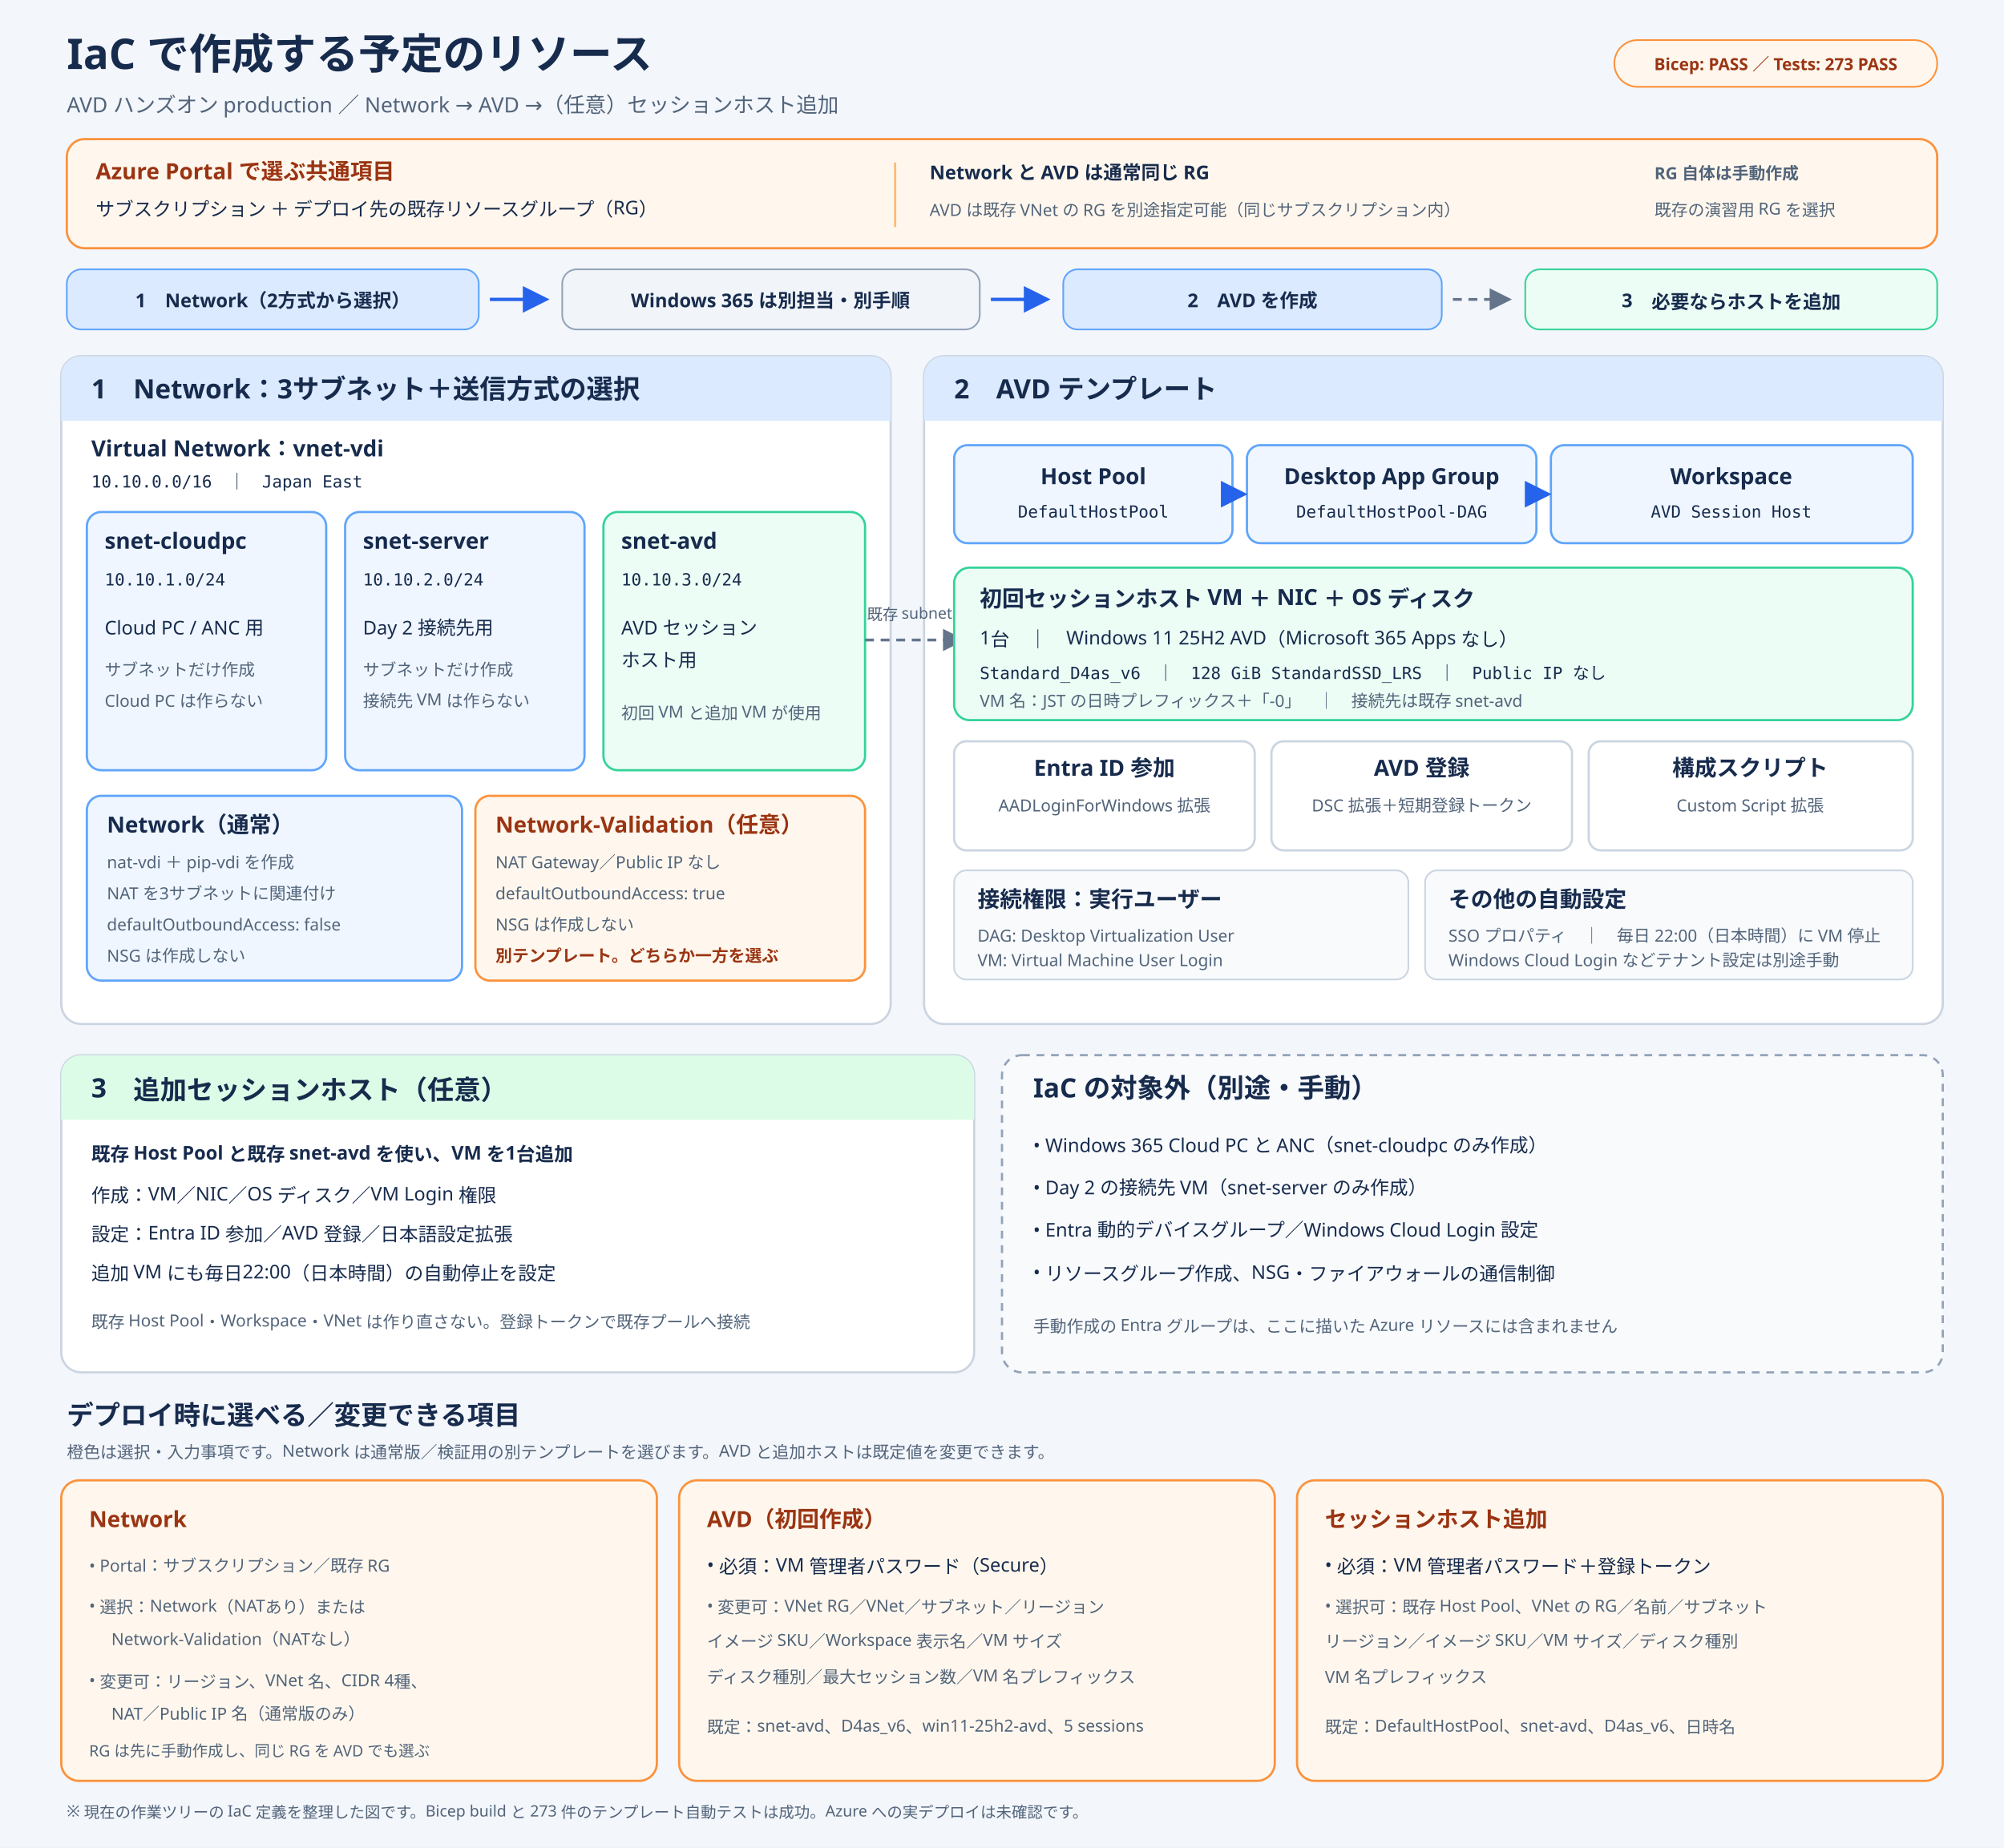
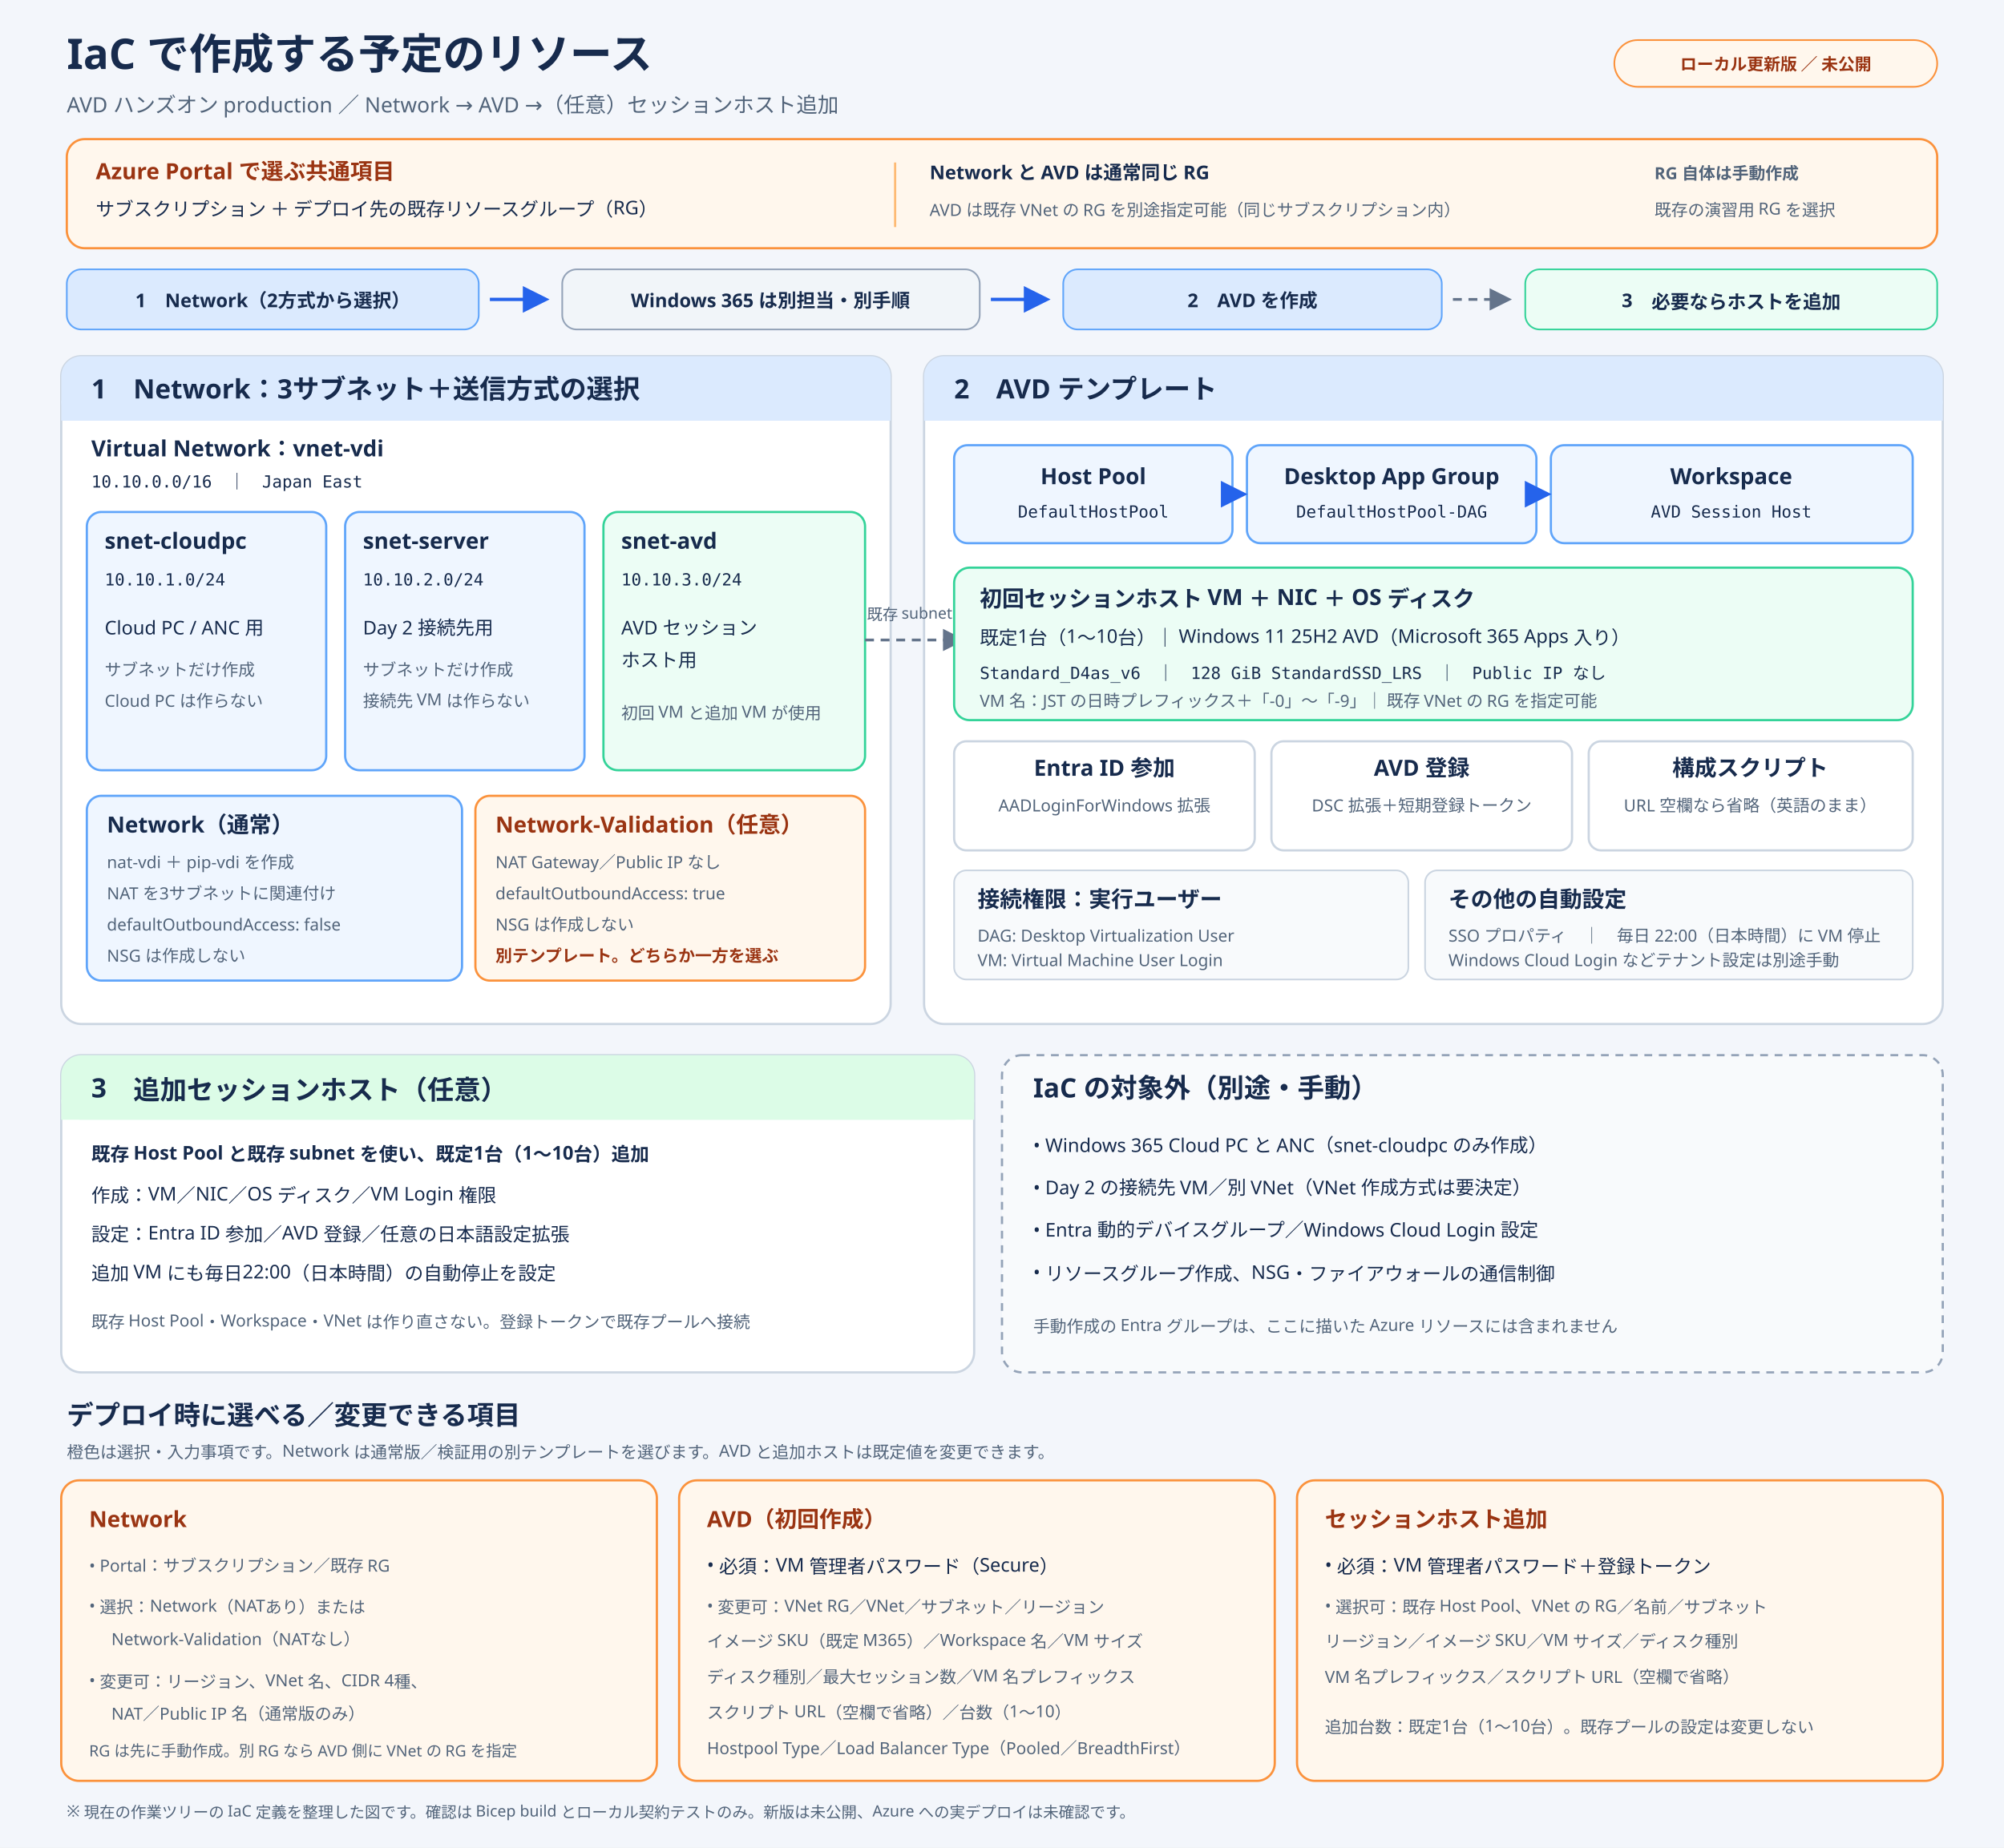
<svg xmlns="http://www.w3.org/2000/svg" width="1800" height="1660" viewBox="0 0 1800 1660" role="img" aria-labelledby="title desc">
  <defs>
    <marker id="arrowBlue" viewBox="0 0 10 10" refX="8.5" refY="5" markerWidth="8" markerHeight="8" orient="auto-start-reverse">
      <path d="M 0 0 L 10 5 L 0 10 z" fill="#2563eb" />
    </marker>
    <marker id="arrowSlate" viewBox="0 0 10 10" refX="8.5" refY="5" markerWidth="8" markerHeight="8" orient="auto-start-reverse">
      <path d="M 0 0 L 10 5 L 0 10 z" fill="#64748b" />
    </marker>
    <style>
      text { font-family: "Yu Gothic UI", "Meiryo", sans-serif; fill: #172b4d; }
      .title { font-size: 38px; font-weight: 700; }
      .subtitle { font-size: 19px; fill: #52647a; }
      .section { font-size: 24px; font-weight: 700; }
      .heading { font-size: 20px; font-weight: 700; }
      .body { font-size: 17px; }
      .small { font-size: 15px; fill: #52647a; }
      .tiny { font-size: 14px; fill: #52647a; }
      .code { font-family: Consolas, "Yu Gothic UI", monospace; font-size: 15px; fill: #172b4d; }
      .card { fill: #ffffff; stroke: #cbd5e1; stroke-width: 2; }
      .blue-card { fill: #eff6ff; stroke: #60a5fa; stroke-width: 2; }
      .green-card { fill: #ecfdf5; stroke: #34d399; stroke-width: 2; }
      .orange-card { fill: #fff7ed; stroke: #fb923c; stroke-width: 2; }
      .gray-card { fill: #f8fafc; stroke: #94a3b8; stroke-width: 2; stroke-dasharray: 7 6; }
      .line { stroke: #2563eb; stroke-width: 3; fill: none; marker-end: url(#arrowBlue); }
      .ref-line { stroke: #64748b; stroke-width: 2.5; fill: none; stroke-dasharray: 8 6; marker-end: url(#arrowSlate); }
    </style>
  </defs>
  <rect width="1800" height="1660" fill="#f3f6fb" />
  <text x="60" y="62" class="title">IaC で作成する予定のリソース</text>
  <text x="60" y="101" class="subtitle">AVD ハンズオン production ／ Network → AVD →（任意）セッションホスト追加</text>
  <rect x="1450" y="36" width="290" height="42" rx="21" fill="#fff7ed" stroke="#fb923c" stroke-width="1.5" />
-   <text x="1595" y="63" text-anchor="middle" class="small" style="font-weight:700;fill:#9a3412">Bicep: PASS ／ Tests: 273 PASS</text>
+   <text x="1595" y="63" text-anchor="middle" class="small" style="font-weight:700;fill:#9a3412">ローカル更新版 ／ 未公開</text>
  <rect x="60" y="125" width="1680" height="98" rx="16" class="orange-card" />
  <text x="86" y="161" class="heading" style="fill:#9a3412">Azure Portal で選ぶ共通項目</text>
  <text x="86" y="194" class="body">サブスクリプション ＋ デプロイ先の既存リソースグループ（RG）</text>
  <line x1="804" y1="146" x2="804" y2="204" stroke="#fdba74" stroke-width="2" />
  <text x="835" y="161" class="body" style="font-weight:700">Network と AVD は通常同じ RG</text>
  <text x="835" y="194" class="small">AVD は既存 VNet の RG を別途指定可能（同じサブスクリプション内）</text>
  <text x="1486" y="161" class="small" style="font-weight:700">RG 自体は手動作成</text>
  <text x="1486" y="194" class="small">既存の演習用 RG を選択</text>
  <g>
    <rect x="60" y="242" width="370" height="54" rx="13" fill="#dbeafe" stroke="#60a5fa" stroke-width="1.5" />
    <text x="245" y="276" text-anchor="middle" class="body" style="font-weight:700">1　Network（2方式から選択）</text>
    <line x1="440" y1="269" x2="490" y2="269" class="line" />
    <rect x="505" y="242" width="375" height="54" rx="13" fill="#f1f5f9" stroke="#94a3b8" stroke-width="1.5" />
    <text x="692" y="276" text-anchor="middle" class="body" style="font-weight:700">Windows 365 は別担当・別手順</text>
    <line x1="890" y1="269" x2="940" y2="269" class="line" />
    <rect x="955" y="242" width="340" height="54" rx="13" fill="#dbeafe" stroke="#60a5fa" stroke-width="1.5" />
    <text x="1125" y="276" text-anchor="middle" class="body" style="font-weight:700">2　AVD を作成</text>
    <line x1="1305" y1="269" x2="1355" y2="269" class="ref-line" />
    <rect x="1370" y="242" width="370" height="54" rx="13" fill="#ecfdf5" stroke="#34d399" stroke-width="1.5" />
    <text x="1555" y="276" text-anchor="middle" class="body" style="font-weight:700">3　必要ならホストを追加</text>
  </g>
  <rect x="55" y="320" width="745" height="600" rx="18" class="card" />
  <rect x="55" y="320" width="745" height="58" rx="18" fill="#dbeafe" />
  <path d="M55 360 v18 h745 v-18" fill="#dbeafe" />
  <text x="82" y="358" class="section">1　Network：3サブネット＋送信方式の選択</text>
  <text x="82" y="410" class="heading">Virtual Network：vnet-vdi</text>
  <text x="82" y="438" class="code">10.10.0.0/16　｜　Japan East</text>
  <rect x="78" y="460" width="215" height="232" rx="13" class="blue-card" />
  <text x="94" y="493" class="heading">snet-cloudpc</text>
  <text x="94" y="526" class="code">10.10.1.0/24</text>
  <text x="94" y="570" class="body">Cloud PC / ANC 用</text>
  <text x="94" y="607" class="small">サブネットだけ作成</text>
  <text x="94" y="635" class="small">Cloud PC は作らない</text>
  <rect x="310" y="460" width="215" height="232" rx="13" class="blue-card" />
  <text x="326" y="493" class="heading">snet-server</text>
  <text x="326" y="526" class="code">10.10.2.0/24</text>
  <text x="326" y="570" class="body">Day 2 接続先用</text>
  <text x="326" y="607" class="small">サブネットだけ作成</text>
  <text x="326" y="635" class="small">接続先 VM は作らない</text>
  <rect x="542" y="460" width="235" height="232" rx="13" class="green-card" />
  <text x="558" y="493" class="heading">snet-avd</text>
  <text x="558" y="526" class="code">10.10.3.0/24</text>
  <text x="558" y="570" class="body">AVD セッション</text>
  <text x="558" y="599" class="body">ホスト用</text>
  <text x="558" y="646" class="small">初回 VM と追加 VM が使用</text>
  <rect x="78" y="715" width="337" height="166" rx="13" class="blue-card" />
  <text x="96" y="748" class="heading">Network（通常）</text>
  <text x="96" y="780" class="small">nat-vdi ＋ pip-vdi を作成</text>
  <text x="96" y="808" class="small">NAT を3サブネットに関連付け</text>
  <text x="96" y="836" class="small">defaultOutboundAccess: false</text>
  <text x="96" y="864" class="small">NSG は作成しない</text>
  <rect x="427" y="715" width="350" height="166" rx="13" class="orange-card" />
  <text x="445" y="748" class="heading" style="fill:#9a3412">Network-Validation（任意）</text>
  <text x="445" y="780" class="small">NAT Gateway／Public IP なし</text>
  <text x="445" y="808" class="small">defaultOutboundAccess: true</text>
  <text x="445" y="836" class="small">NSG は作成しない</text>
  <text x="445" y="864" class="small" style="font-weight:700;fill:#9a3412">別テンプレート。どちらか一方を選ぶ</text>
  <rect x="830" y="320" width="915" height="600" rx="18" class="card" />
  <rect x="830" y="320" width="915" height="58" rx="18" fill="#dbeafe" />
  <path d="M830 360 v18 h915 v-18" fill="#dbeafe" />
  <text x="857" y="358" class="section">2　AVD テンプレート</text>
  <path d="M777 575 H864" class="ref-line" />
  <text x="817" y="557" text-anchor="middle" class="tiny">既存 subnet</text>
  <rect x="857" y="400" width="250" height="88" rx="12" class="blue-card" />
  <text x="982" y="435" text-anchor="middle" class="heading">Host Pool</text>
  <text x="982" y="465" text-anchor="middle" class="code">DefaultHostPool</text>
  <rect x="1120" y="400" width="260" height="88" rx="12" class="blue-card" />
  <text x="1250" y="435" text-anchor="middle" class="heading">Desktop App Group</text>
  <text x="1250" y="465" text-anchor="middle" class="code">DefaultHostPool-DAG</text>
  <rect x="1393" y="400" width="325" height="88" rx="12" class="blue-card" />
  <text x="1555" y="435" text-anchor="middle" class="heading">Workspace</text>
  <text x="1555" y="465" text-anchor="middle" class="code">AVD Session Host</text>
  <line x1="1108" y1="444" x2="1117" y2="444" class="line" />
  <line x1="1381" y1="444" x2="1390" y2="444" class="line" />
  <rect x="857" y="510" width="861" height="137" rx="14" class="green-card" />
  <text x="880" y="545" class="heading">初回セッションホスト VM ＋ NIC ＋ OS ディスク</text>
-   <text x="880" y="579" class="body">1台　｜　Windows 11 25H2 AVD（Microsoft 365 Apps なし）</text>
+   <text x="880" y="579" class="body">既定1台（1～10台）｜ Windows 11 25H2 AVD（Microsoft 365 Apps 入り）</text>
  <text x="880" y="610" class="code">Standard_D4as_v6　｜　128 GiB StandardSSD_LRS　｜　Public IP なし</text>
-   <text x="880" y="635" class="small">VM 名：JST の日時プレフィックス＋「-0」　｜　接続先は既存 snet-avd</text>
+   <text x="880" y="635" class="small">VM 名：JST の日時プレフィックス＋「-0」～「-9」｜ 既存 VNet の RG を指定可能</text>
  <rect x="857" y="666" width="270" height="98" rx="11" class="card" />
  <text x="992" y="697" text-anchor="middle" class="heading">Entra ID 参加</text>
  <text x="992" y="729" text-anchor="middle" class="small">AADLoginForWindows 拡張</text>
  <rect x="1142" y="666" width="270" height="98" rx="11" class="card" />
  <text x="1277" y="697" text-anchor="middle" class="heading">AVD 登録</text>
  <text x="1277" y="729" text-anchor="middle" class="small">DSC 拡張＋短期登録トークン</text>
  <rect x="1427" y="666" width="291" height="98" rx="11" class="card" />
  <text x="1572" y="697" text-anchor="middle" class="heading">構成スクリプト</text>
-   <text x="1572" y="729" text-anchor="middle" class="small">Custom Script 拡張</text>
+   <text x="1572" y="729" text-anchor="middle" class="small">URL 空欄なら省略（英語のまま）</text>
  <rect x="857" y="782" width="408" height="98" rx="11" fill="#f8fafc" stroke="#cbd5e1" stroke-width="1.5" />
  <text x="878" y="815" class="heading">接続権限：実行ユーザー</text>
  <text x="878" y="846" class="small">DAG: Desktop Virtualization User</text>
  <text x="878" y="868" class="small">VM: Virtual Machine User Login</text>
  <rect x="1280" y="782" width="438" height="98" rx="11" fill="#f8fafc" stroke="#cbd5e1" stroke-width="1.5" />
  <text x="1301" y="815" class="heading">その他の自動設定</text>
  <text x="1301" y="846" class="small">SSO プロパティ　｜　毎日 22:00（日本時間）に VM 停止</text>
  <text x="1301" y="868" class="small">Windows Cloud Login などテナント設定は別途手動</text>
  <rect x="55" y="948" width="820" height="285" rx="18" class="card" />
  <rect x="55" y="948" width="820" height="58" rx="18" fill="#dcfce7" />
  <path d="M55 988 v18 h820 v-18" fill="#dcfce7" />
  <text x="82" y="986" class="section">3　追加セッションホスト（任意）</text>
-   <text x="82" y="1043" class="body" style="font-weight:700">既存 Host Pool と既存 snet-avd を使い、VM を1台追加</text>
+   <text x="82" y="1043" class="body" style="font-weight:700">既存 Host Pool と既存 subnet を使い、既定1台（1～10台）追加</text>
  <text x="82" y="1080" class="body">作成：VM／NIC／OS ディスク／VM Login 権限</text>
-   <text x="82" y="1115" class="body">設定：Entra ID 参加／AVD 登録／日本語設定拡張</text>
+   <text x="82" y="1115" class="body">設定：Entra ID 参加／AVD 登録／任意の日本語設定拡張</text>
  <text x="82" y="1150" class="body">追加 VM にも毎日22:00（日本時間）の自動停止を設定</text>
  <text x="82" y="1193" class="small">既存 Host Pool・Workspace・VNet は作り直さない。登録トークンで既存プールへ接続</text>
  <rect x="900" y="948" width="845" height="285" rx="18" class="gray-card" />
  <text x="928" y="986" class="section">IaC の対象外（別途・手動）</text>
  <text x="928" y="1035" class="body">• Windows 365 Cloud PC と ANC（snet-cloudpc のみ作成）</text>
-   <text x="928" y="1073" class="body">• Day 2 の接続先 VM（snet-server のみ作成）</text>
+   <text x="928" y="1073" class="body">• Day 2 の接続先 VM／別 VNet（VNet 作成方式は要決定）</text>
  <text x="928" y="1111" class="body">• Entra 動的デバイスグループ／Windows Cloud Login 設定</text>
  <text x="928" y="1149" class="body">• リソースグループ作成、NSG・ファイアウォールの通信制御</text>
  <text x="928" y="1197" class="small">手動作成の Entra グループは、ここに描いた Azure リソースには含まれません</text>
  <text x="60" y="1280" class="section">デプロイ時に選べる／変更できる項目</text>
  <text x="60" y="1310" class="small">橙色は選択・入力事項です。Network は通常版／検証用の別テンプレートを選びます。AVD と追加ホストは既定値を変更できます。</text>
  <rect x="55" y="1330" width="535" height="270" rx="16" class="orange-card" />
  <text x="80" y="1372" class="heading" style="fill:#9a3412">Network</text>
  <text x="80" y="1412" class="small">• Portal：サブスクリプション／既存 RG</text>
  <text x="80" y="1448" class="small">• 選択：Network（NATあり）または</text>
  <text x="100" y="1478" class="small">Network-Validation（NATなし）</text>
  <text x="80" y="1515" class="small">• 変更可：リージョン、VNet 名、CIDR 4種、</text>
  <text x="100" y="1545" class="small">NAT／Public IP 名（通常版のみ）</text>
-   <text x="80" y="1578" class="tiny">RG は先に手動作成し、同じ RG を AVD でも選ぶ</text>
+   <text x="80" y="1578" class="tiny">RG は先に手動作成。別 RG なら AVD 側に VNet の RG を指定</text>
  <rect x="610" y="1330" width="535" height="270" rx="16" class="orange-card" />
  <text x="635" y="1372" class="heading" style="fill:#9a3412">AVD（初回作成）</text>
  <text x="635" y="1412" class="body">• 必須：VM 管理者パスワード（Secure）</text>
  <text x="635" y="1448" class="small">• 変更可：VNet RG／VNet／サブネット／リージョン</text>
-   <text x="635" y="1480" class="small">  イメージ SKU／Workspace 表示名／VM サイズ</text>
+   <text x="635" y="1480" class="small">  イメージ SKU（既定 M365）／Workspace 名／VM サイズ</text>
  <text x="635" y="1512" class="small">  ディスク種別／最大セッション数／VM 名プレフィックス</text>
-   <text x="635" y="1557" class="small">既定：snet-avd、D4as_v6、win11-25h2-avd、5 sessions</text>
+   <text x="635" y="1544" class="small">  スクリプト URL（空欄で省略）／台数（1～10）</text>
+   <text x="635" y="1576" class="small">  Hostpool Type／Load Balancer Type（Pooled／BreadthFirst）</text>
  <rect x="1165" y="1330" width="580" height="270" rx="16" class="orange-card" />
  <text x="1190" y="1372" class="heading" style="fill:#9a3412">セッションホスト追加</text>
  <text x="1190" y="1412" class="body">• 必須：VM 管理者パスワード＋登録トークン</text>
  <text x="1190" y="1448" class="small">• 選択可：既存 Host Pool、VNet の RG／名前／サブネット</text>
  <text x="1190" y="1480" class="small">  リージョン／イメージ SKU／VM サイズ／ディスク種別</text>
-   <text x="1190" y="1512" class="small">  VM 名プレフィックス</text>
-   <text x="1190" y="1557" class="small">既定：DefaultHostPool、snet-avd、D4as_v6、日時名</text>
-   <text x="60" y="1632" class="tiny">※ 現在の作業ツリーの IaC 定義を整理した図です。Bicep build と 273 件のテンプレート自動テストは成功。Azure への実デプロイは未確認です。</text>
+   <text x="1190" y="1512" class="small">  VM 名プレフィックス／スクリプト URL（空欄で省略）</text>
+   <text x="1190" y="1557" class="small">追加台数：既定1台（1～10台）。既存プールの設定は変更しない</text>
+   <text x="60" y="1632" class="tiny">※ 現在の作業ツリーの IaC 定義を整理した図です。確認は Bicep build とローカル契約テストのみ。新版は未公開、Azure への実デプロイは未確認です。</text>
</svg>
